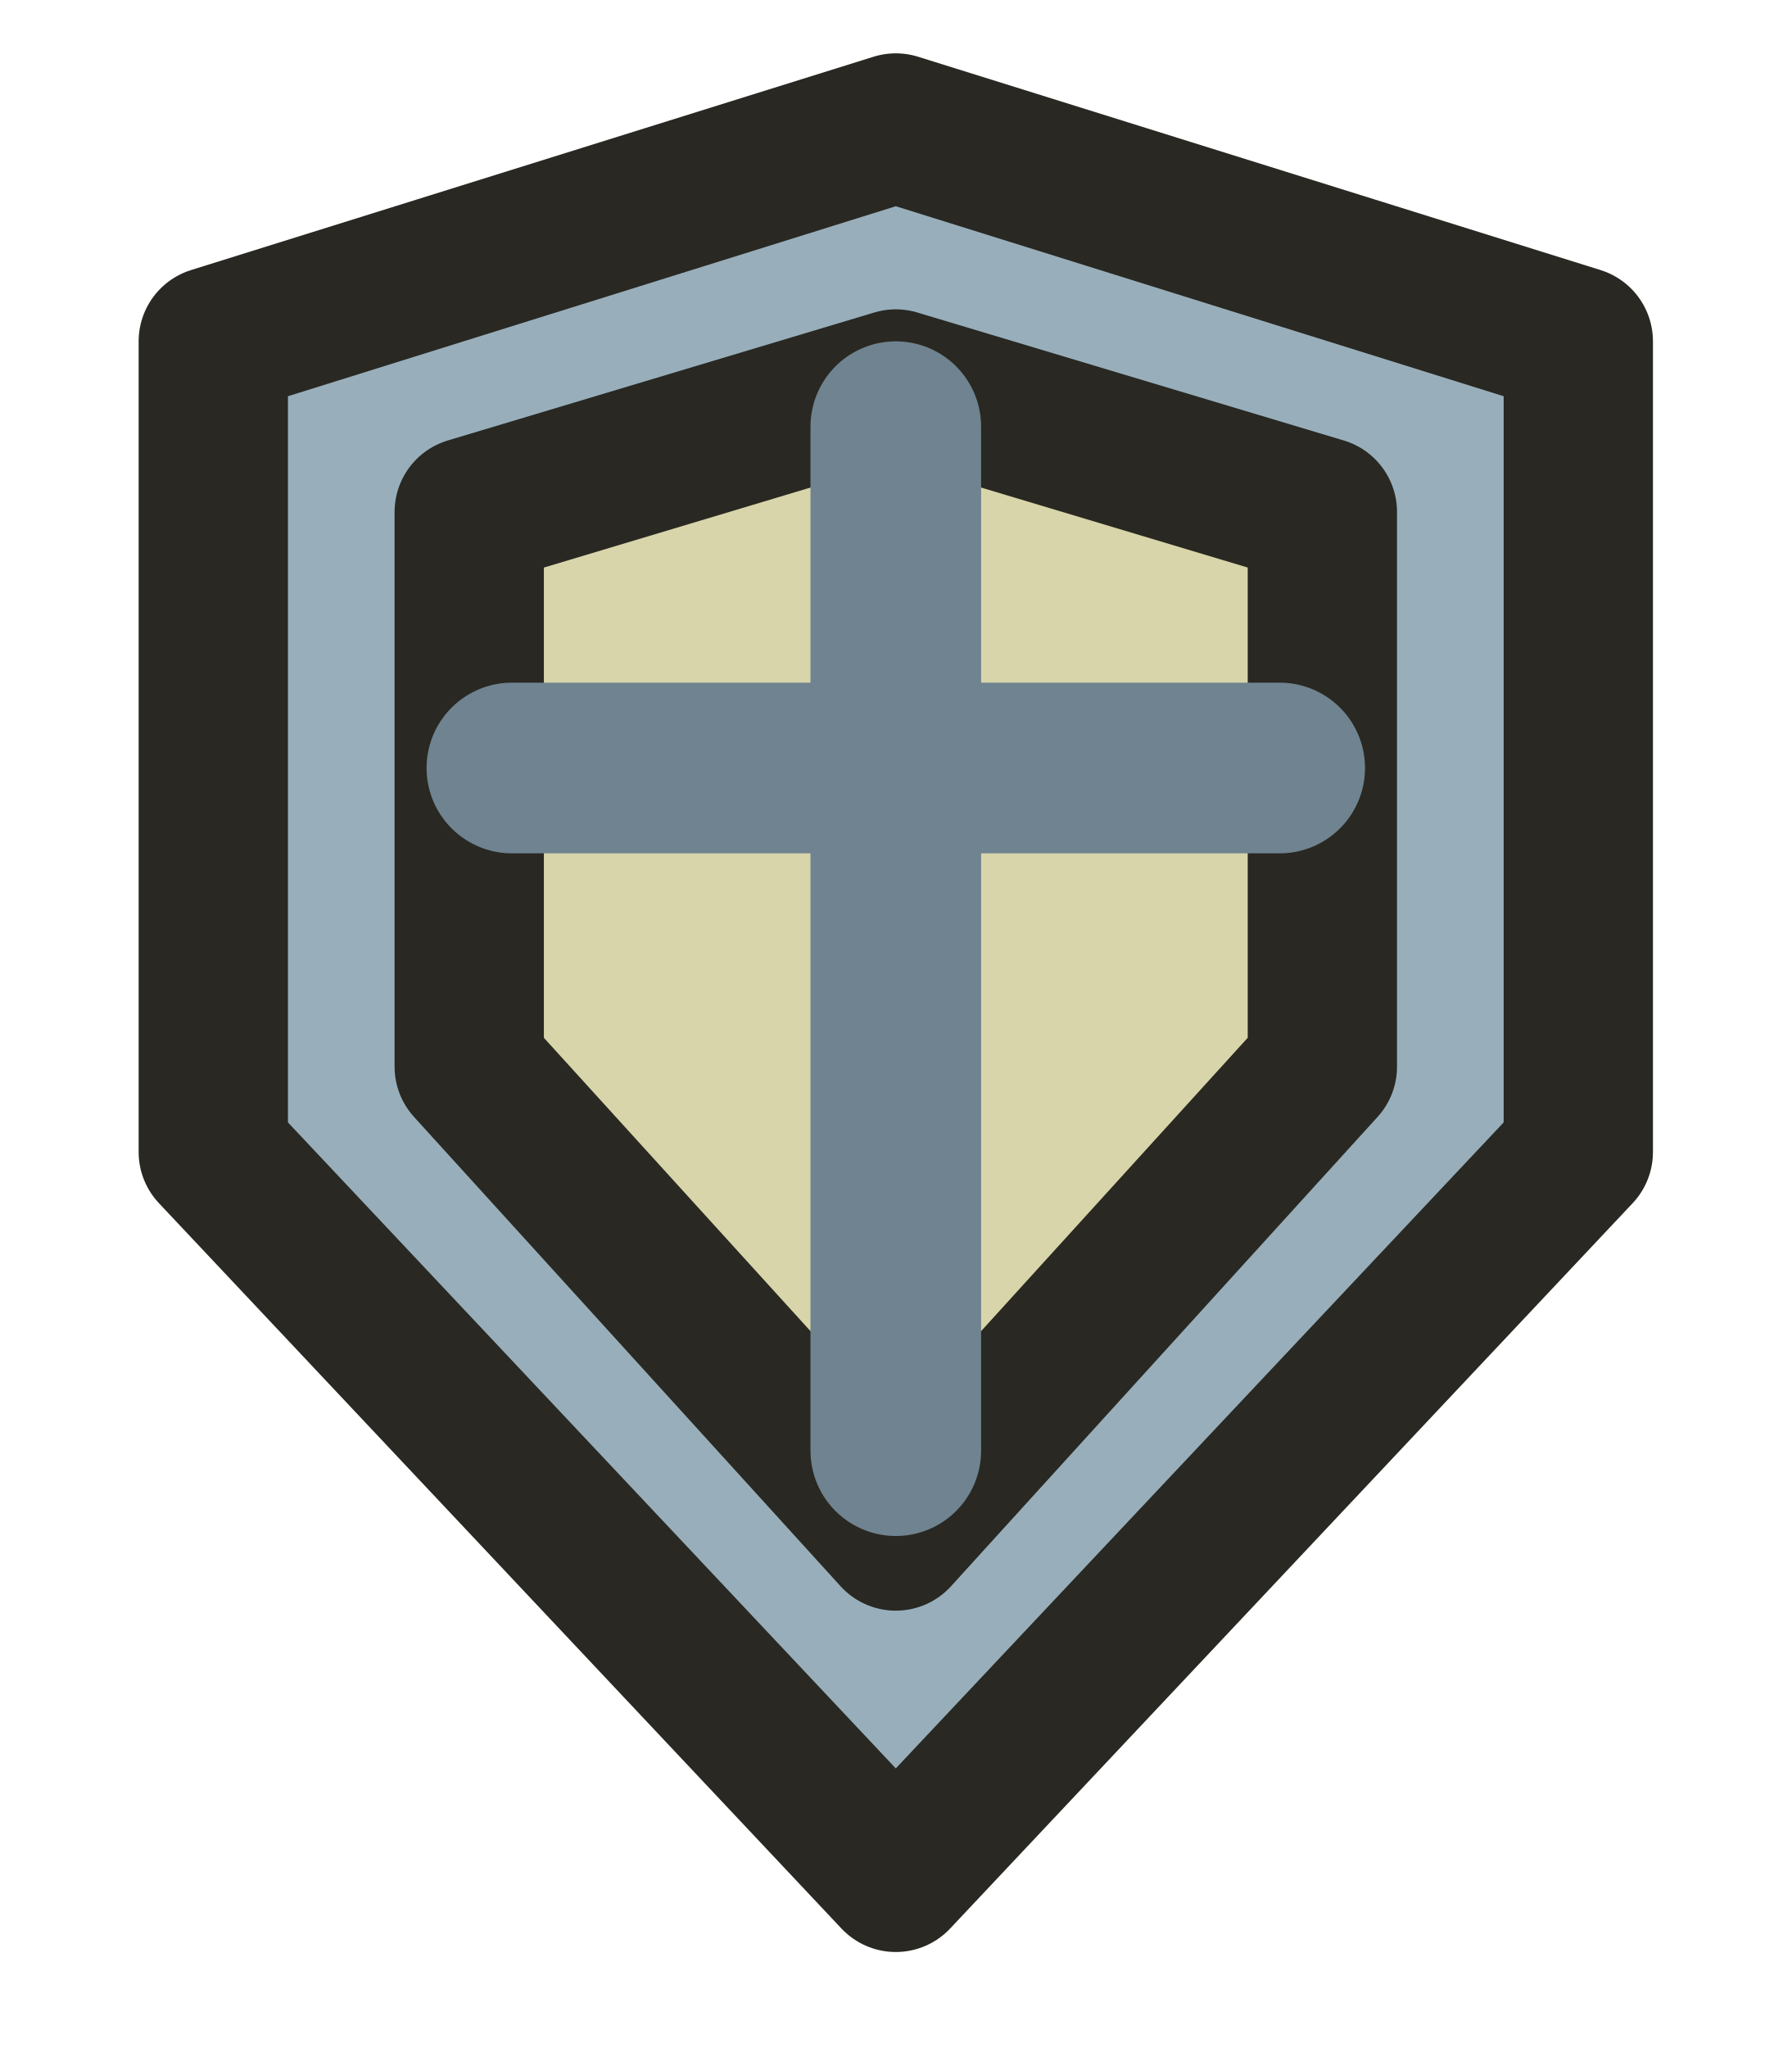
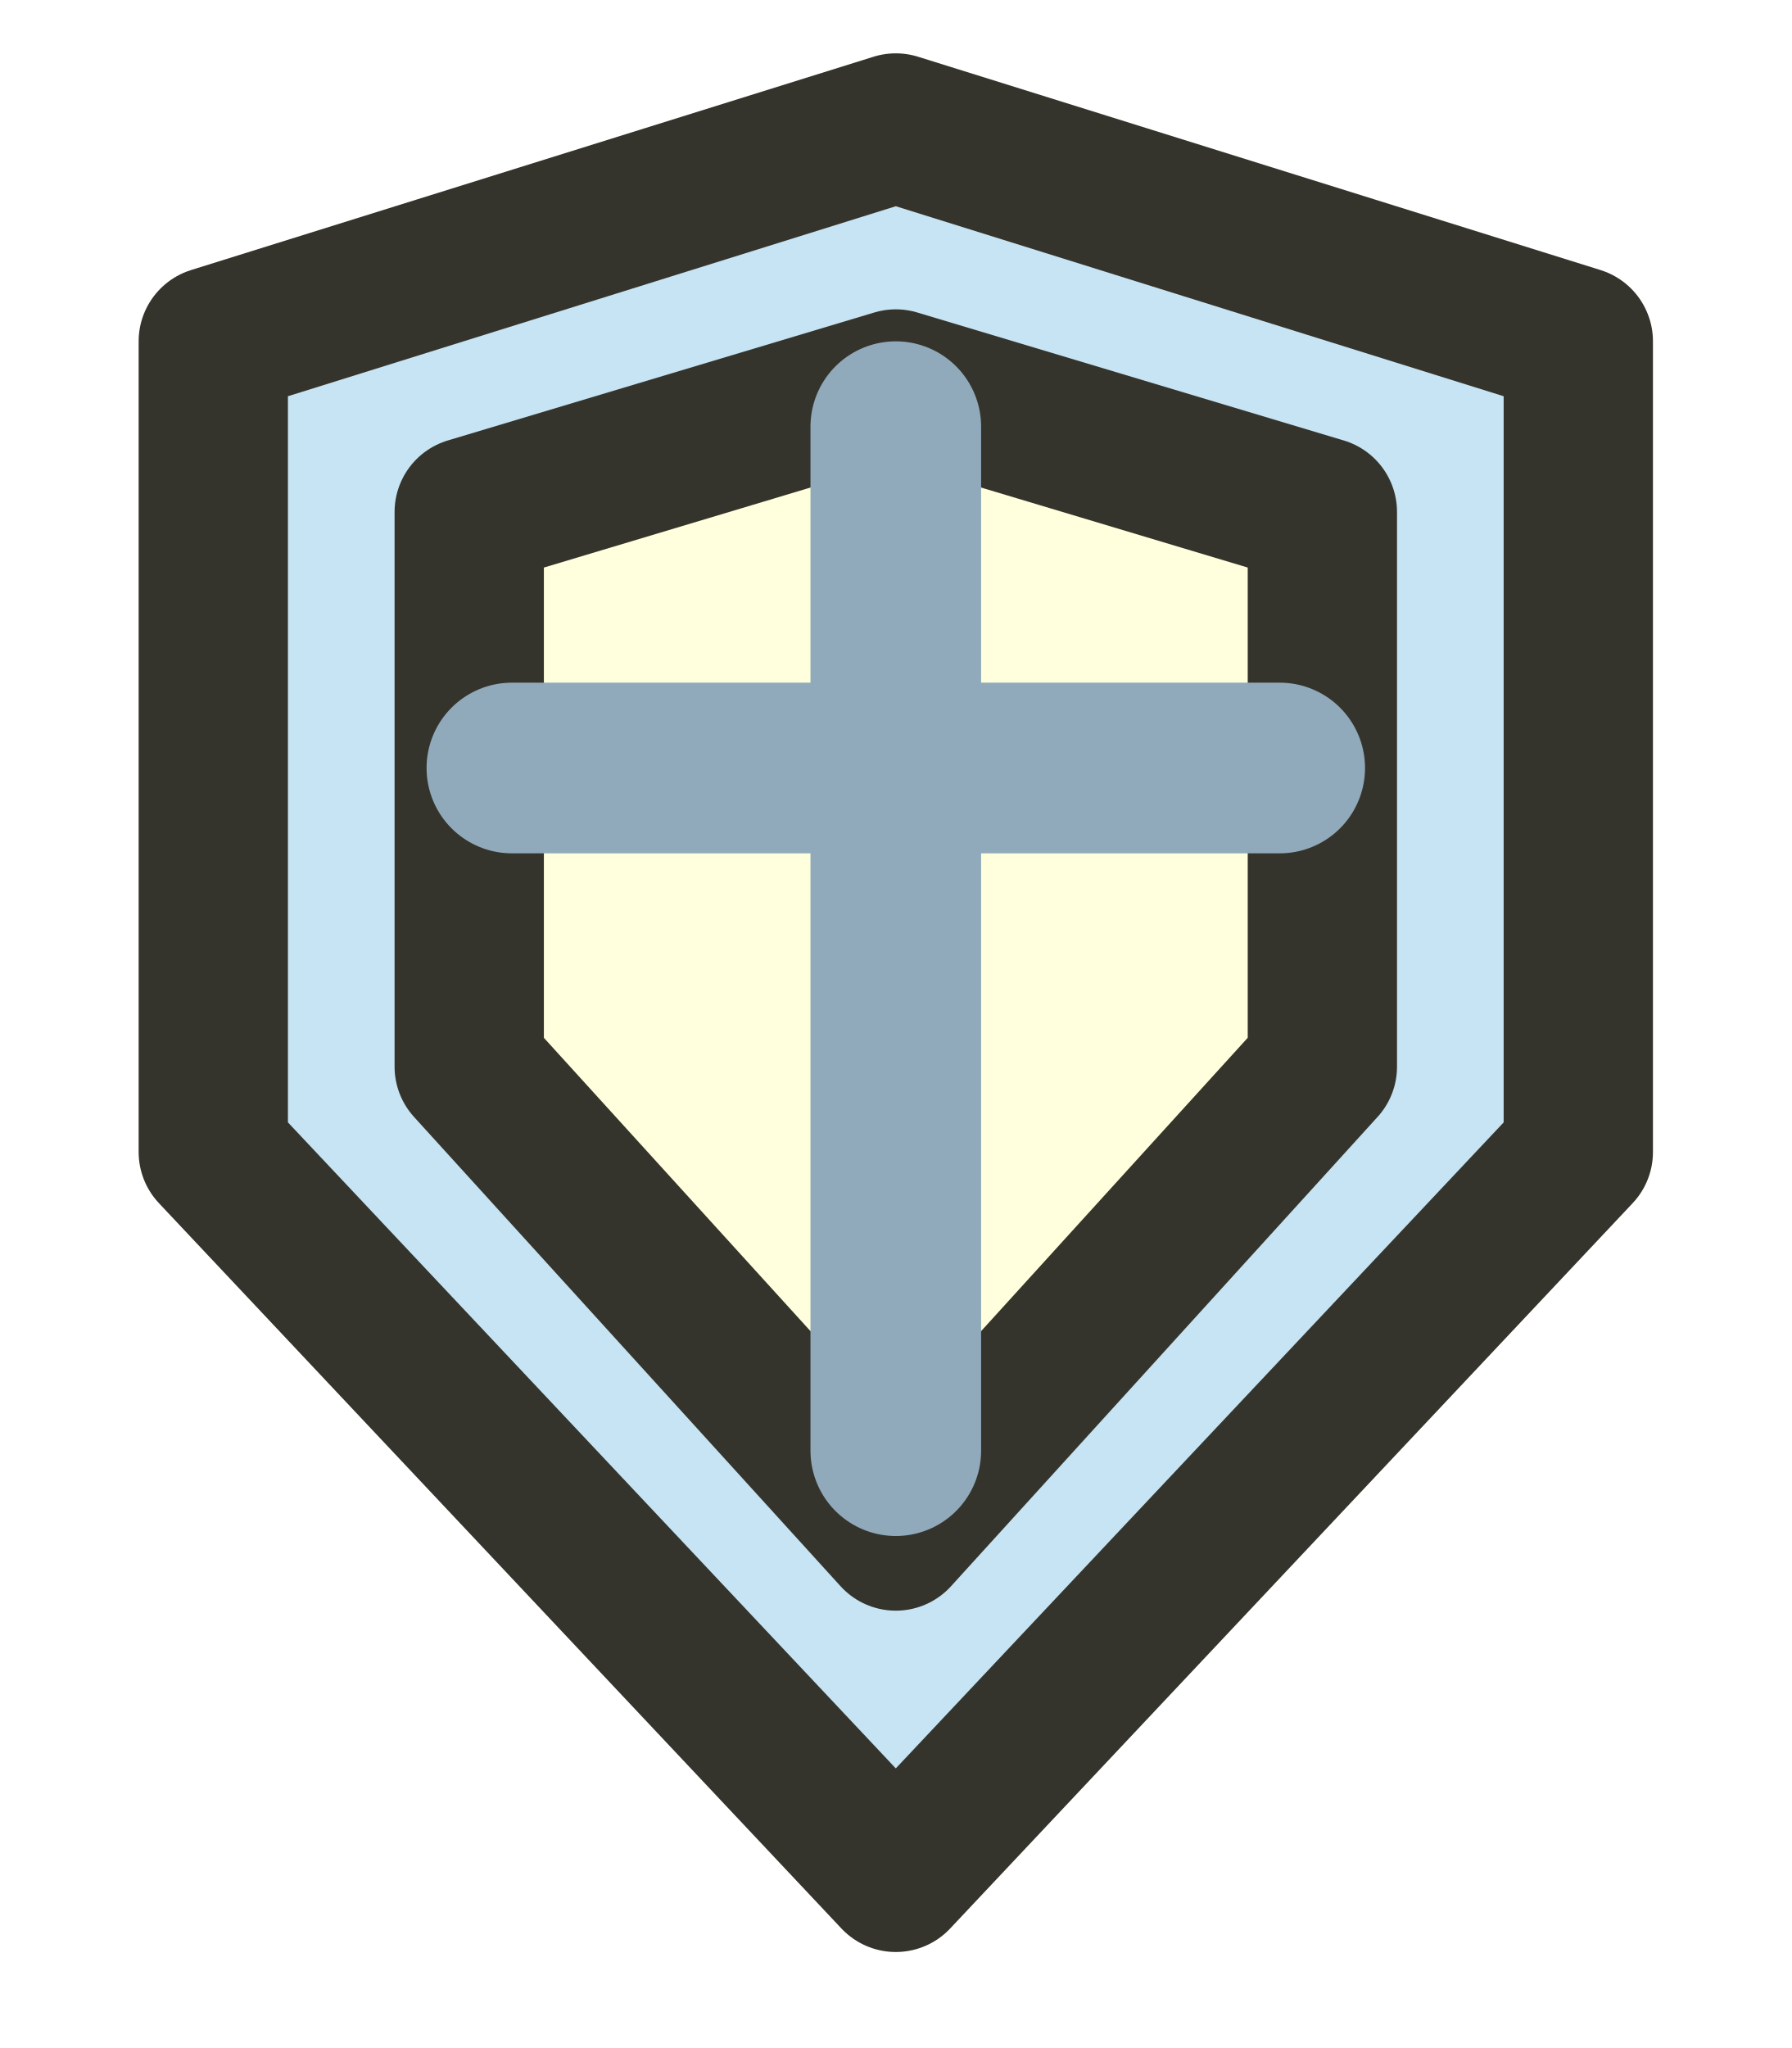
<svg xmlns="http://www.w3.org/2000/svg" width="42" height="48" viewBox="0 0 42 48">
-   <g stroke="#292822" stroke-width="3.5" stroke-linecap="round" stroke-linejoin="round">
-     <path d="M5 8 21 3l16 5v19L21 44 5 27Z" fill="#98afbb" />
-     <path d="M11 12 21 9l10 3v13L21 36 11 25Z" fill="#d8d5aa" />
-     <path d="M21 10v24m-9-16h18" stroke="#6f8390" stroke-width="4" />
+   <g stroke="#35342c" stroke-width="3.5" stroke-linecap="round" stroke-linejoin="round">
+     <path d="M5 8 21 3l16 5v19L21 44 5 27Z" fill="#c6e4f3" />
+     <path d="M11 12 21 9l10 3v13L21 36 11 25Z" fill="#ffffdd" />
+     <path d="M21 10v24m-9-16h18" stroke="#90aabb" stroke-width="4" />
  </g>
</svg>
